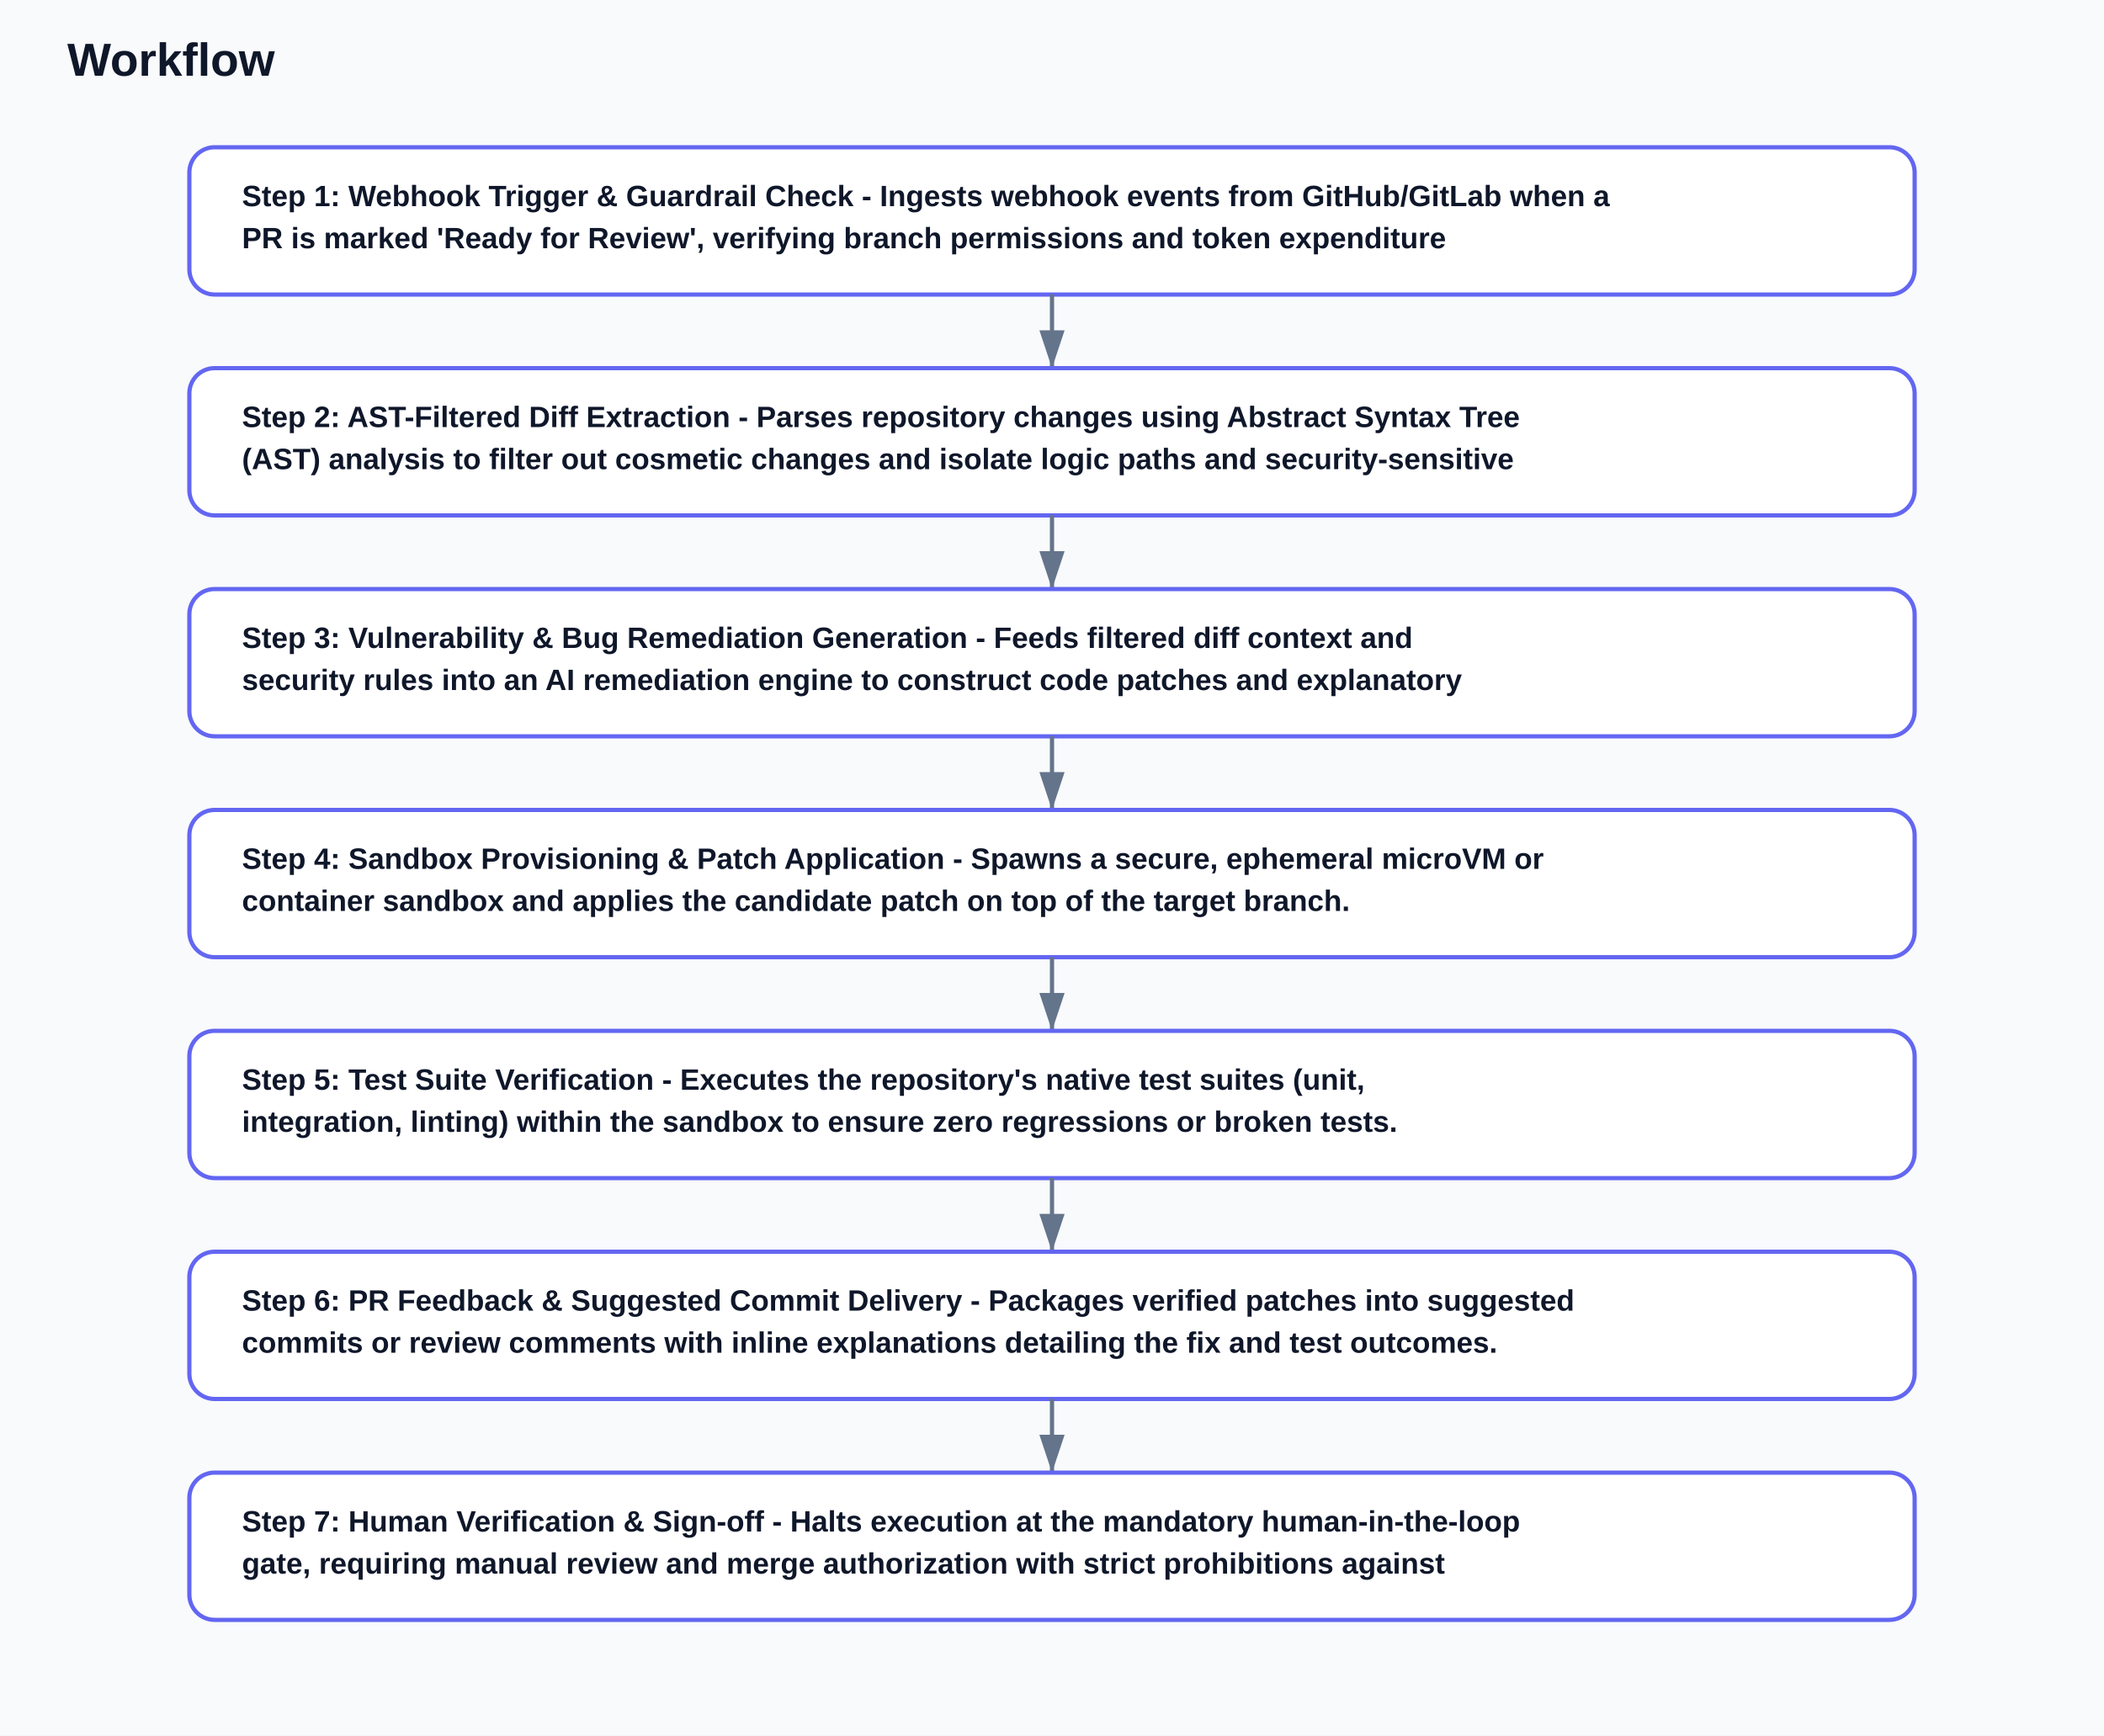
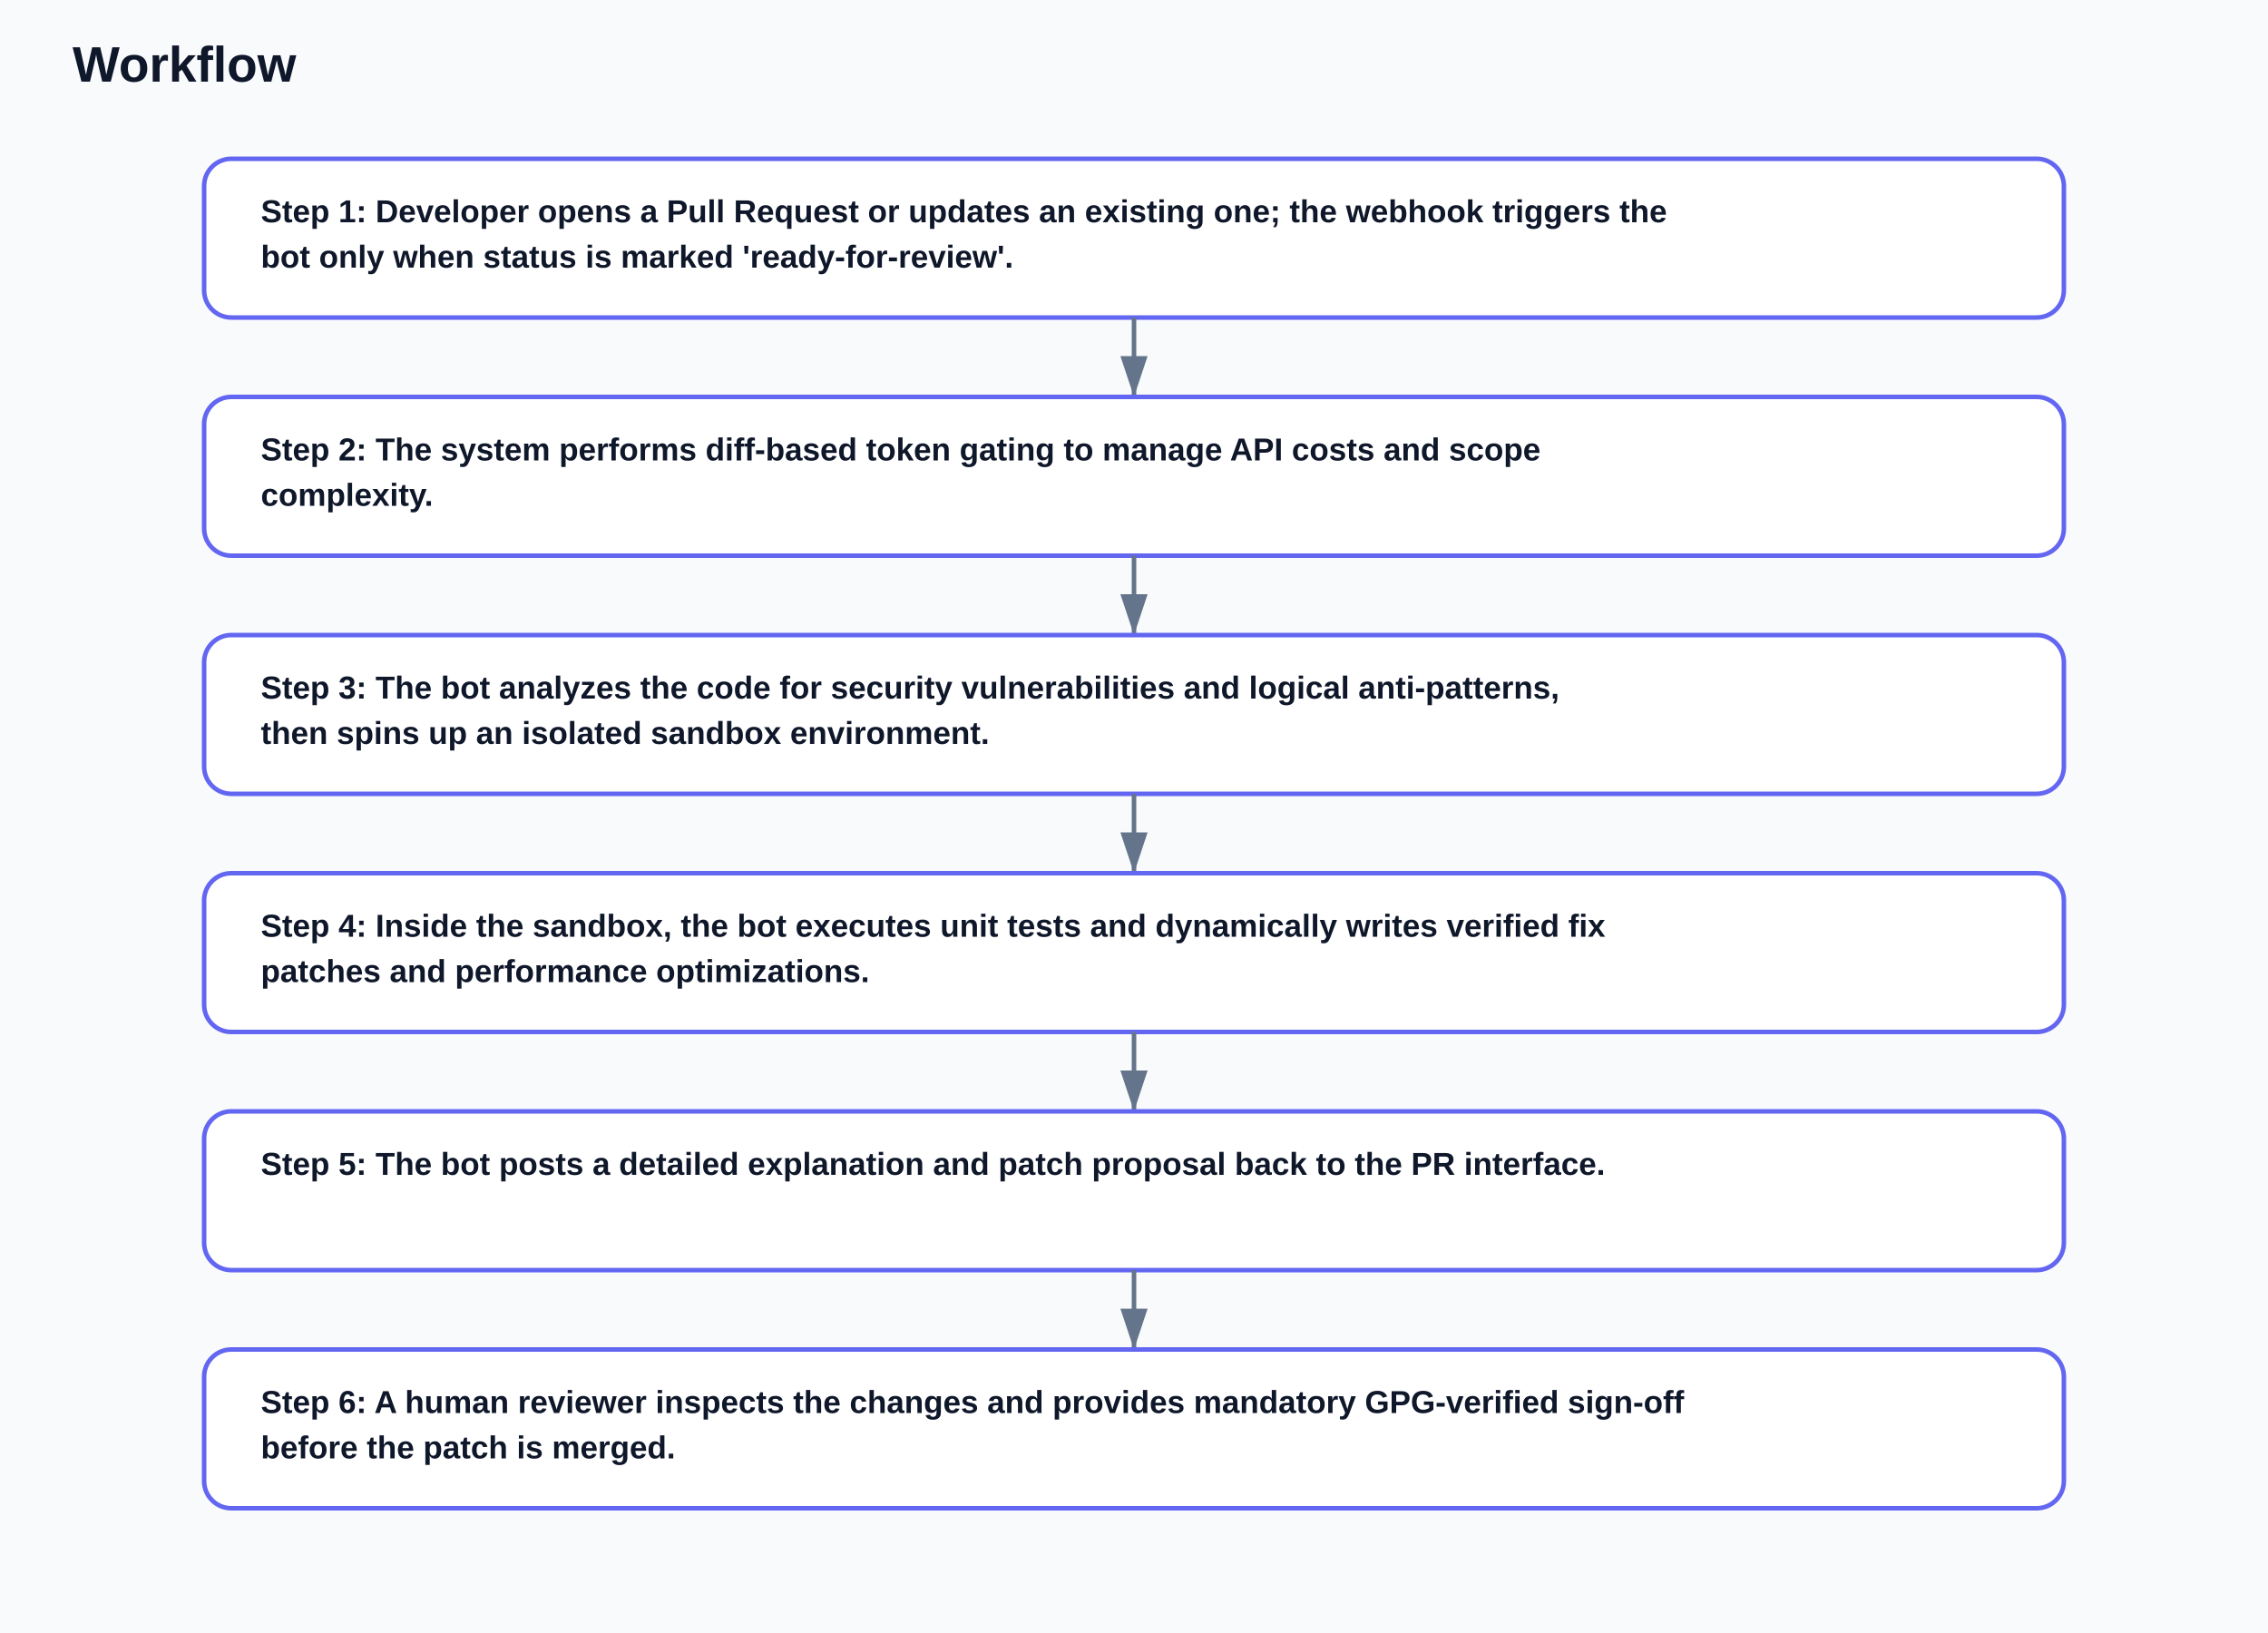
- <svg xmlns="http://www.w3.org/2000/svg" width="1000" height="825" viewBox="0 0 1000 825">
+ <svg xmlns="http://www.w3.org/2000/svg" width="1000" height="720" viewBox="0 0 1000 720">
  <rect width="100%" height="100%" fill="#f8fafc" />
  <style>.title{font:700 22px Arial;fill:#0f172a}.box{fill:#fff;stroke:#6366f1;stroke-width:2}.label{font:600 14px Arial;fill:#0f172a}.small{font:12px Arial;fill:#475569}.edge{stroke:#64748b;stroke-width:2;fill:none}</style>
  <defs>
    <marker id="arrow" markerWidth="10" markerHeight="10" refX="9" refY="3" orient="auto">
      <path d="M0,0 L0,6 L9,3 z" fill="#64748b" />
    </marker>
  </defs>
  <text x="32" y="36" class="title">Workflow</text>
  <rect x="90" y="70" width="820" height="70" rx="12" class="box" />
-   <text x="115" y="98" class="label">Step 1: Webhook Trigger &amp; Guardrail Check - Ingests webhook events from GitHub/GitLab when a</text>
-   <text x="115" y="118" class="label">PR is marked 'Ready for Review', verifying branch permissions and token expenditure</text>
+   <text x="115" y="98" class="label">Step 1: Developer opens a Pull Request or updates an existing one; the webhook triggers the</text>
+   <text x="115" y="118" class="label">bot only when status is marked 'ready-for-review'.</text>
  <line x1="500" y1="140" x2="500" y2="175" class="edge" marker-end="url(#arrow)" />
  <rect x="90" y="175" width="820" height="70" rx="12" class="box" />
-   <text x="115" y="203" class="label">Step 2: AST-Filtered Diff Extraction - Parses repository changes using Abstract Syntax Tree</text>
-   <text x="115" y="223" class="label">(AST) analysis to filter out cosmetic changes and isolate logic paths and security-sensitive</text>
+   <text x="115" y="203" class="label">Step 2: The system performs diff-based token gating to manage API costs and scope</text>
+   <text x="115" y="223" class="label">complexity.</text>
  <line x1="500" y1="245" x2="500" y2="280" class="edge" marker-end="url(#arrow)" />
  <rect x="90" y="280" width="820" height="70" rx="12" class="box" />
-   <text x="115" y="308" class="label">Step 3: Vulnerability &amp; Bug Remediation Generation - Feeds filtered diff context and</text>
-   <text x="115" y="328" class="label">security rules into an AI remediation engine to construct code patches and explanatory</text>
+   <text x="115" y="308" class="label">Step 3: The bot analyzes the code for security vulnerabilities and logical anti-patterns,</text>
+   <text x="115" y="328" class="label">then spins up an isolated sandbox environment.</text>
  <line x1="500" y1="350" x2="500" y2="385" class="edge" marker-end="url(#arrow)" />
  <rect x="90" y="385" width="820" height="70" rx="12" class="box" />
-   <text x="115" y="413" class="label">Step 4: Sandbox Provisioning &amp; Patch Application - Spawns a secure, ephemeral microVM or</text>
-   <text x="115" y="433" class="label">container sandbox and applies the candidate patch on top of the target branch.</text>
+   <text x="115" y="413" class="label">Step 4: Inside the sandbox, the bot executes unit tests and dynamically writes verified fix</text>
+   <text x="115" y="433" class="label">patches and performance optimizations.</text>
  <line x1="500" y1="455" x2="500" y2="490" class="edge" marker-end="url(#arrow)" />
  <rect x="90" y="490" width="820" height="70" rx="12" class="box" />
-   <text x="115" y="518" class="label">Step 5: Test Suite Verification - Executes the repository's native test suites (unit,</text>
-   <text x="115" y="538" class="label">integration, linting) within the sandbox to ensure zero regressions or broken tests.</text>
+   <text x="115" y="518" class="label">Step 5: The bot posts a detailed explanation and patch proposal back to the PR interface.</text>
  <line x1="500" y1="560" x2="500" y2="595" class="edge" marker-end="url(#arrow)" />
  <rect x="90" y="595" width="820" height="70" rx="12" class="box" />
-   <text x="115" y="623" class="label">Step 6: PR Feedback &amp; Suggested Commit Delivery - Packages verified patches into suggested</text>
-   <text x="115" y="643" class="label">commits or review comments with inline explanations detailing the fix and test outcomes.</text>
-   <line x1="500" y1="665" x2="500" y2="700" class="edge" marker-end="url(#arrow)" />
-   <rect x="90" y="700" width="820" height="70" rx="12" class="box" />
-   <text x="115" y="728" class="label">Step 7: Human Verification &amp; Sign-off - Halts execution at the mandatory human-in-the-loop</text>
-   <text x="115" y="748" class="label">gate, requiring manual review and merge authorization with strict prohibitions against</text>
+   <text x="115" y="623" class="label">Step 6: A human reviewer inspects the changes and provides mandatory GPG-verified sign-off</text>
+   <text x="115" y="643" class="label">before the patch is merged.</text>
</svg>
